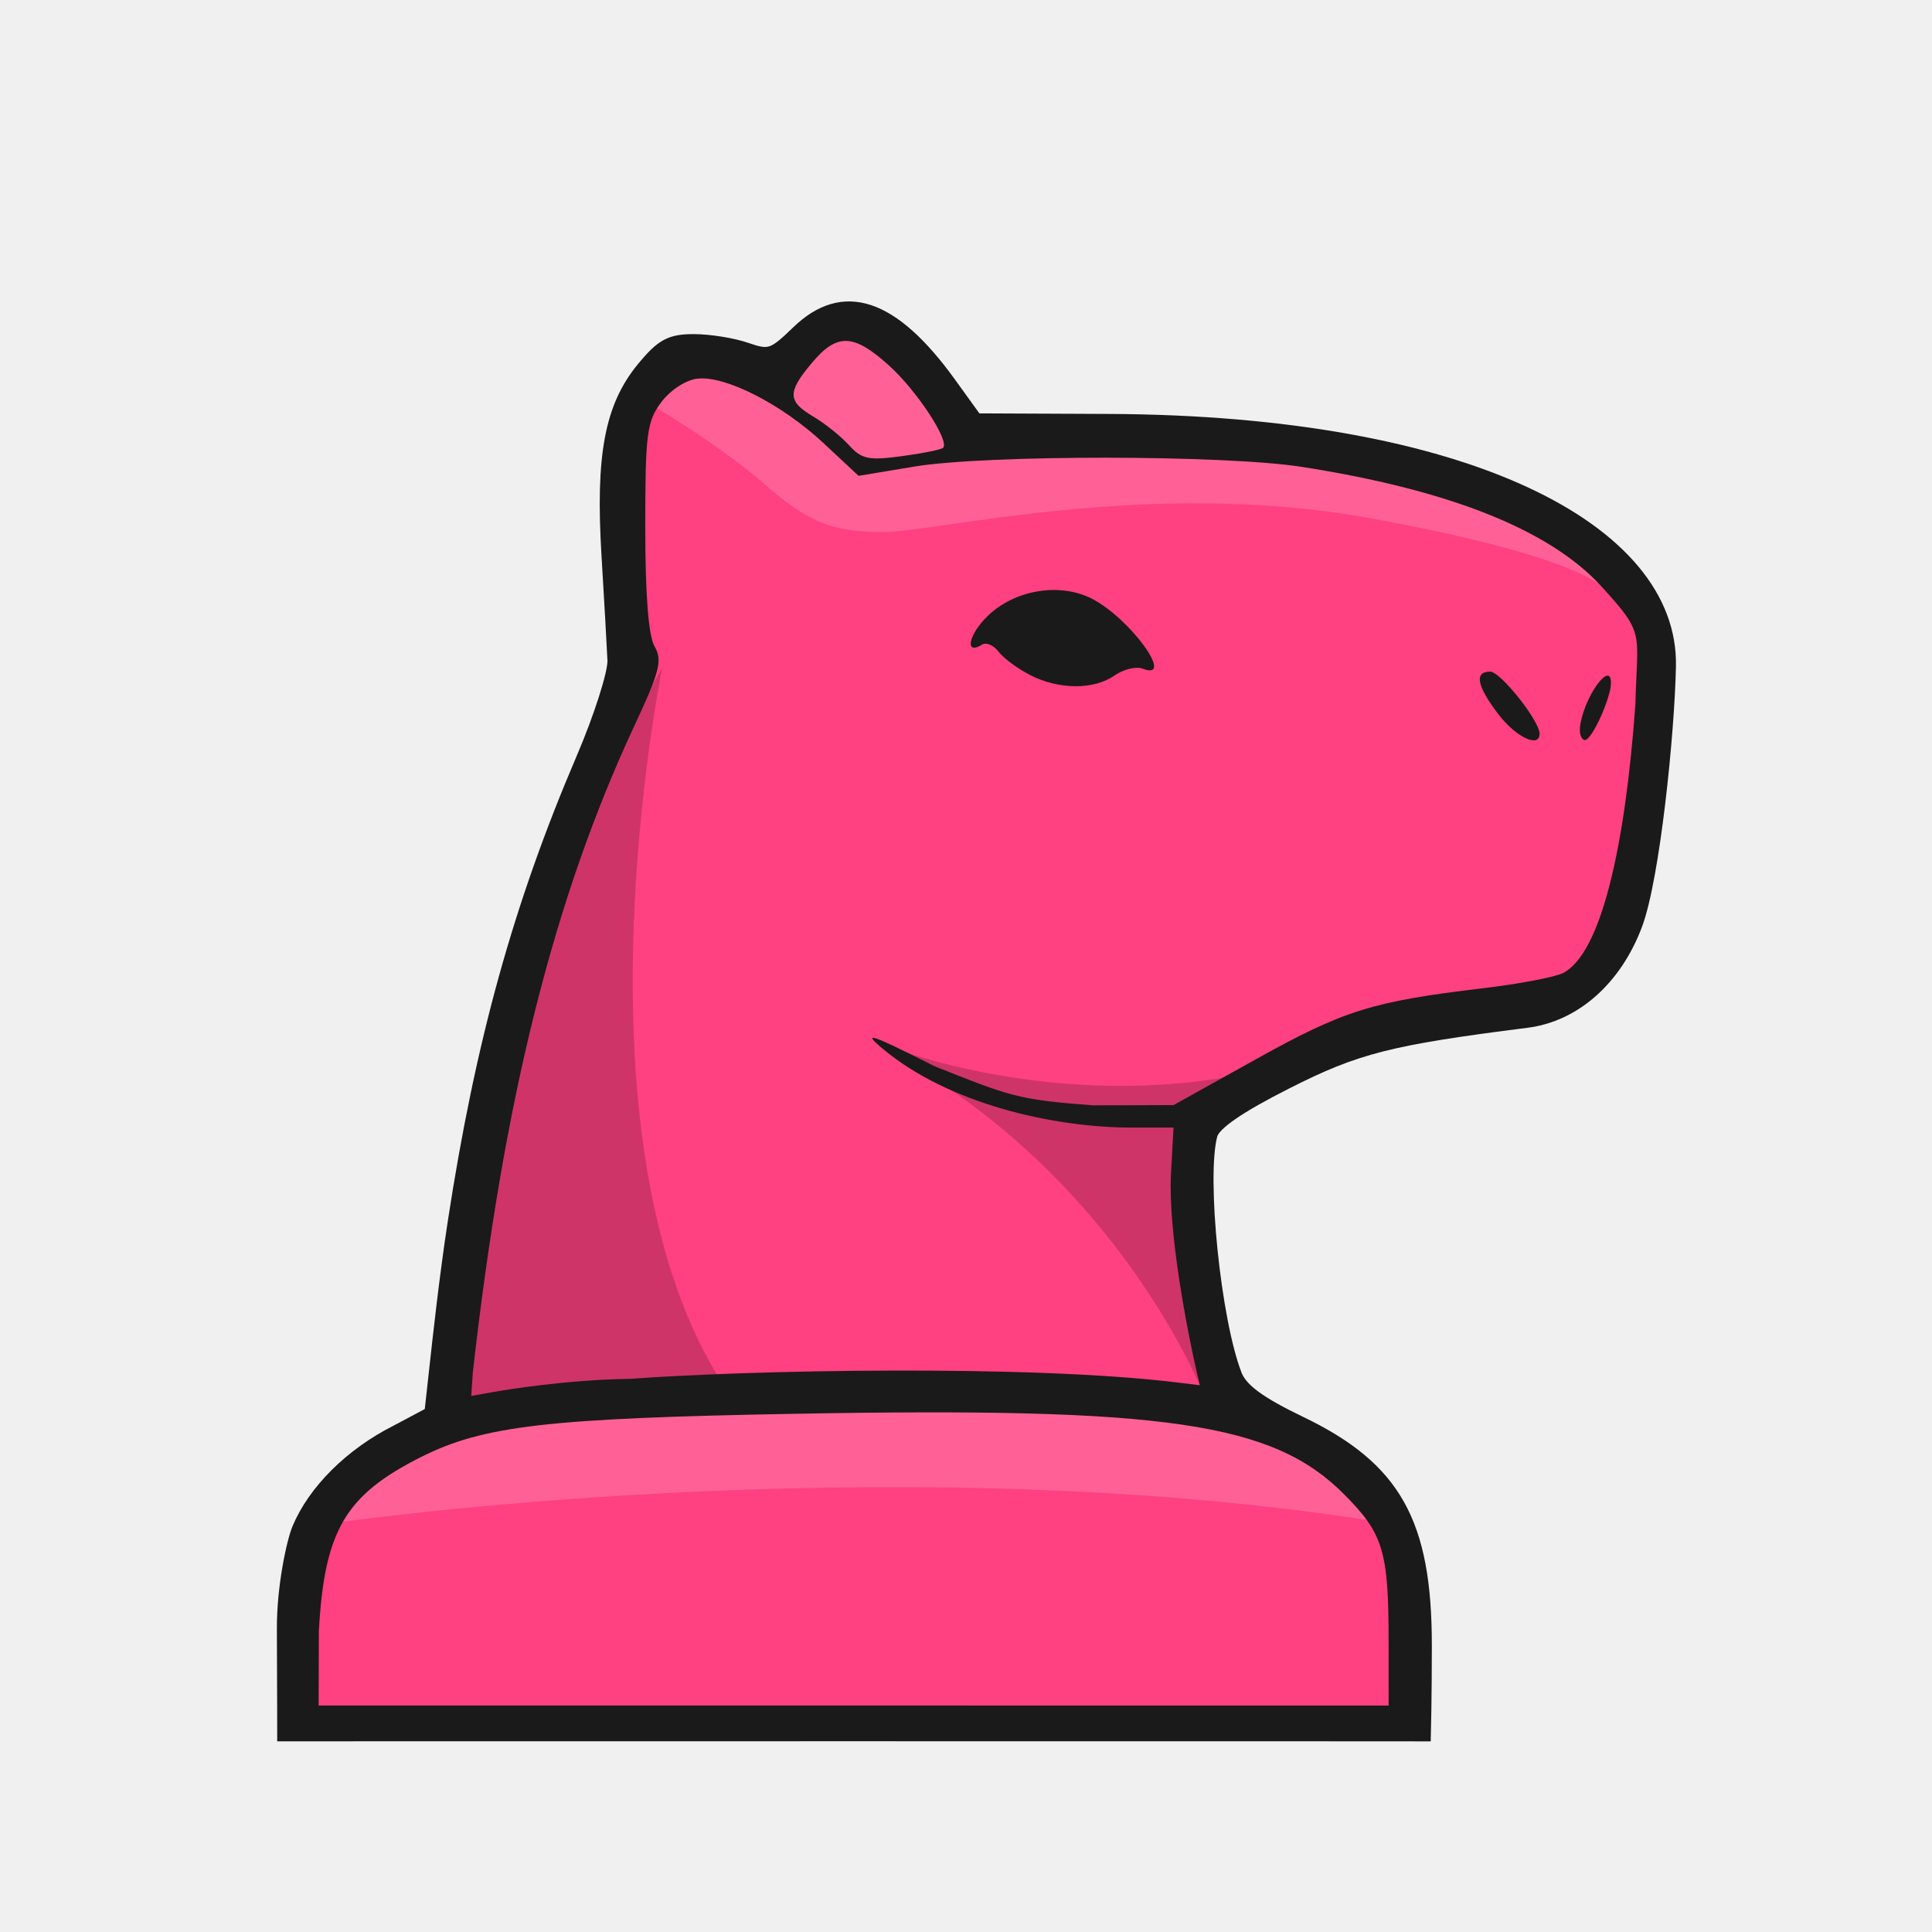
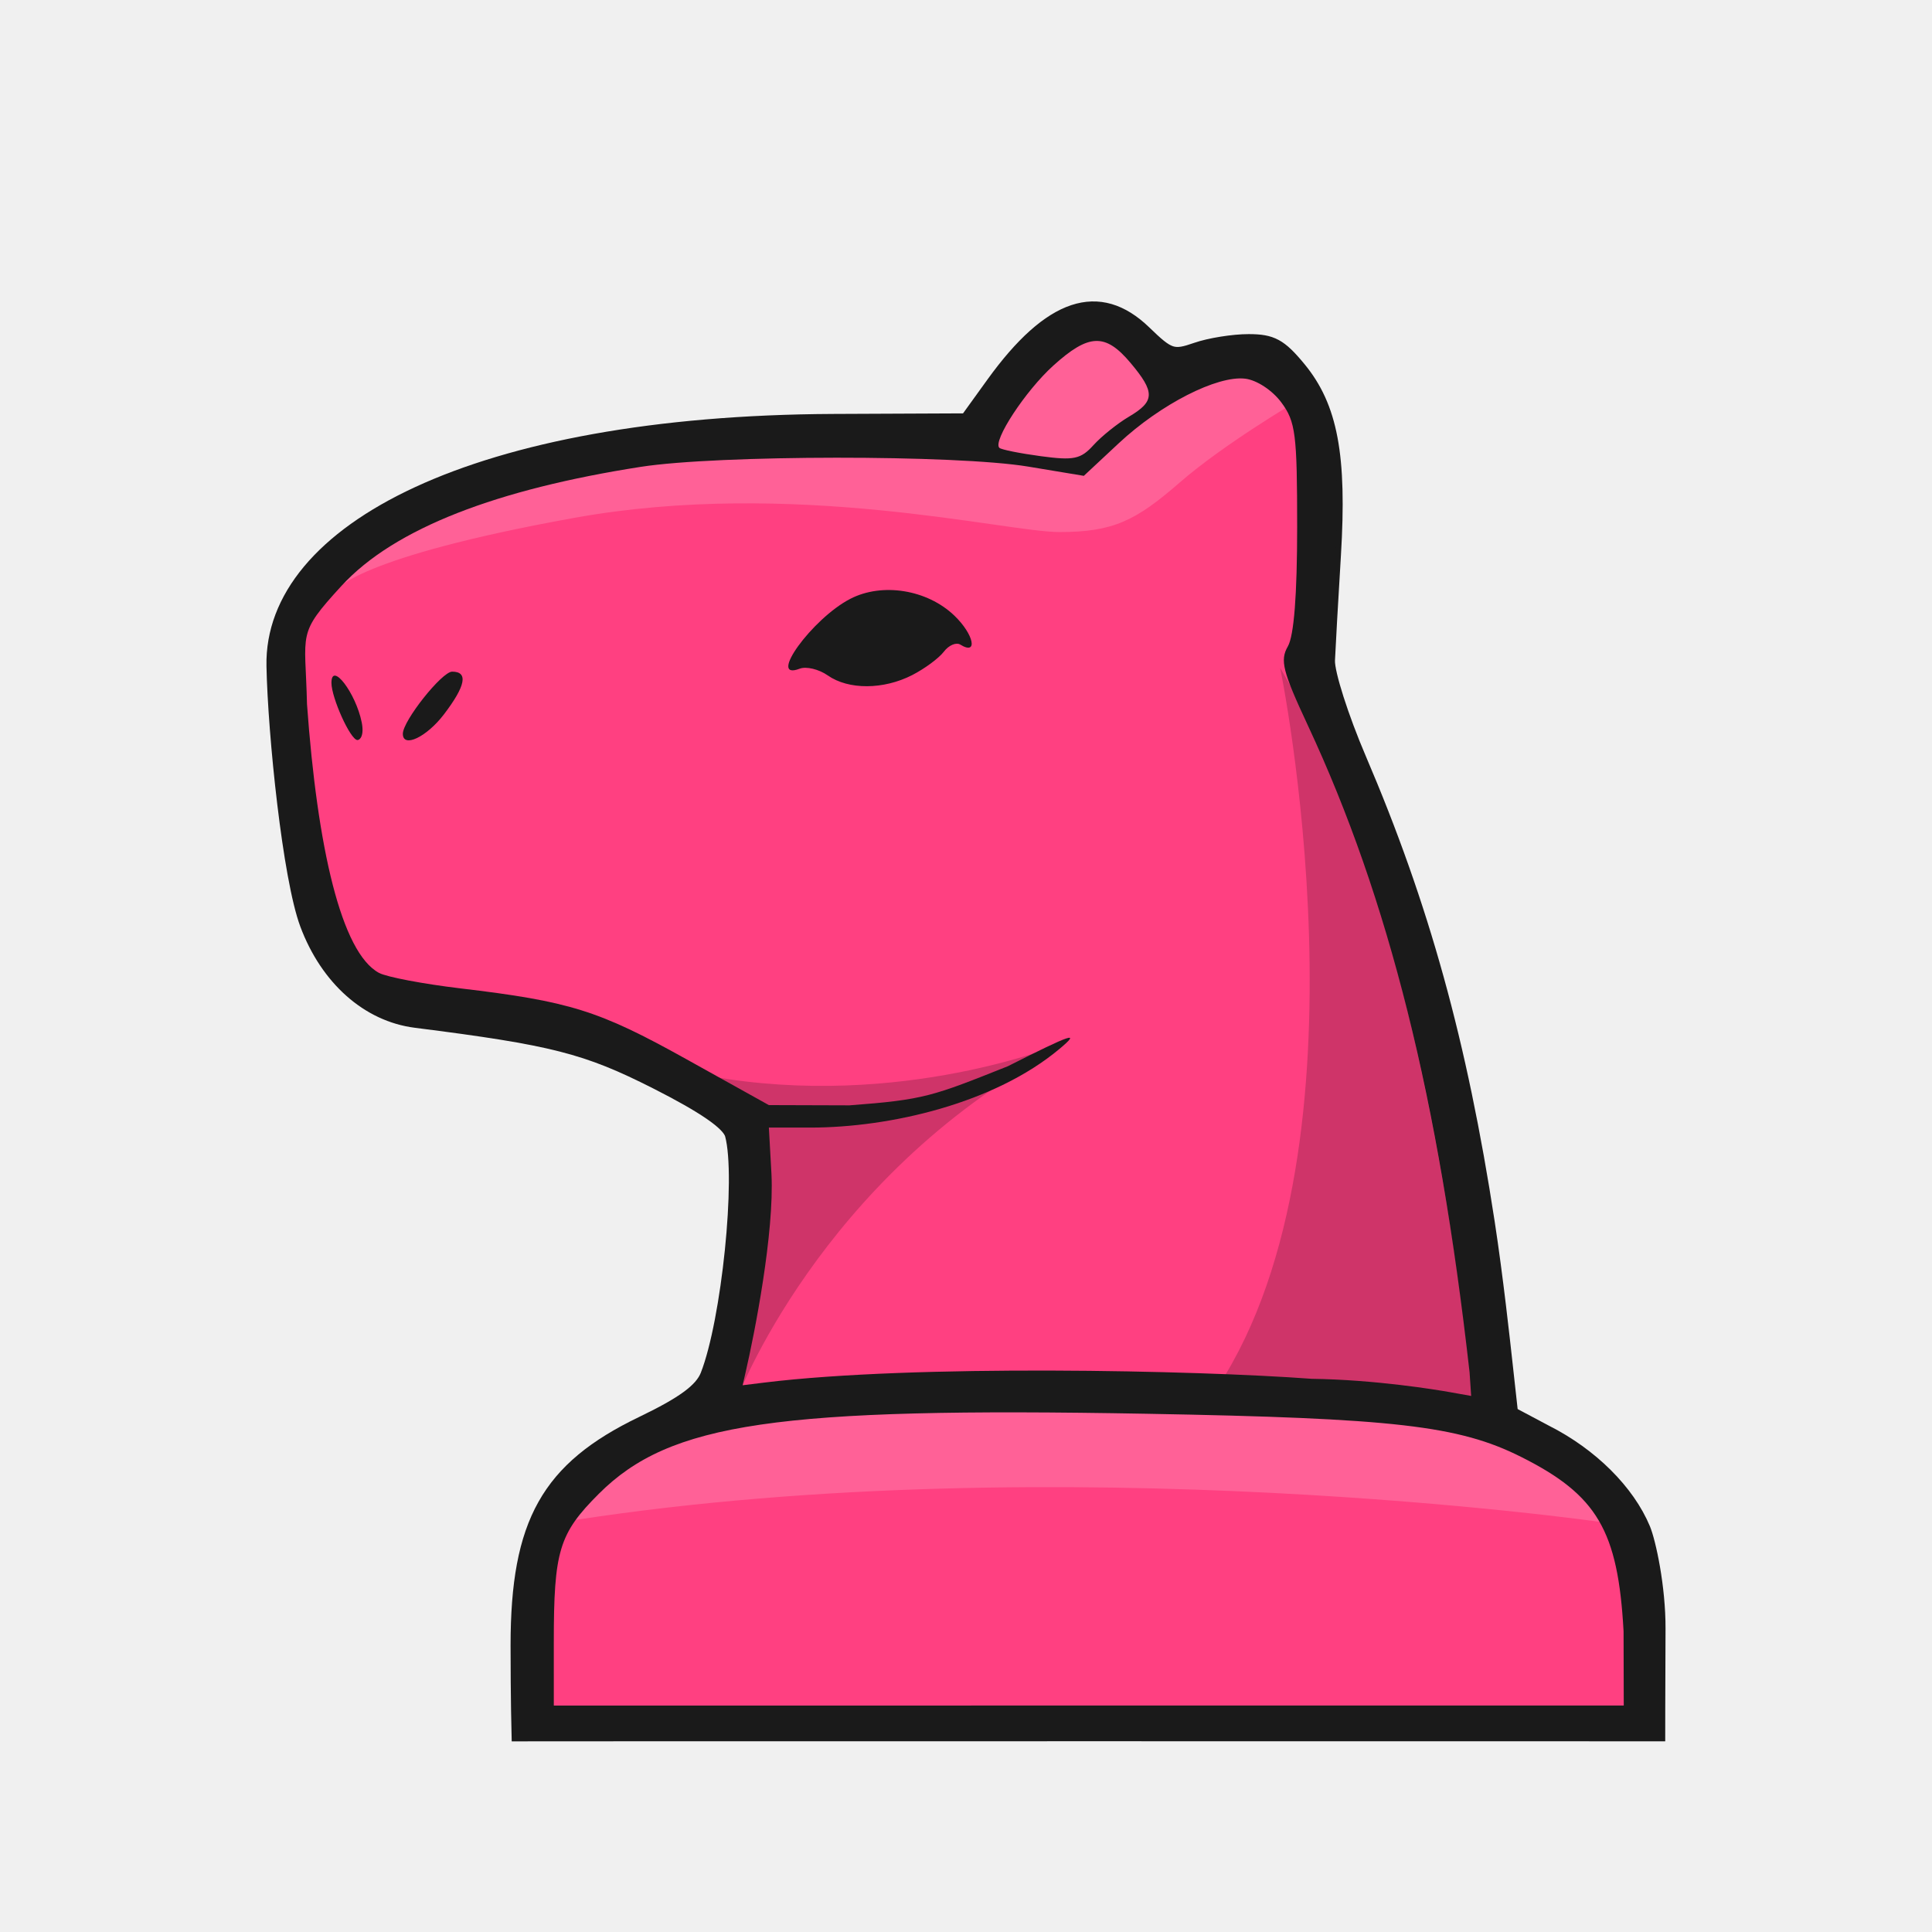
<svg xmlns="http://www.w3.org/2000/svg" width="341.33" height="341.33" version="1.1" viewBox="0 0 341.33 341.33">
  <defs>
    <style>.clsN-1{fill:none;}.clsN-2{fill:#4185BF;}.clsN-3,.clsN-5{fill:#fff;}.clsN-3,.clsN-4{opacity:0.2;}.clsN-6{fill:#1a1a1a;}</style>
    <style>.clsN-1{fill:none;}.clsN-2{fill:#C09526;}.clsN-3,.clsN-5{fill:#fff;}.clsN-3,.clsN-4{opacity:0.2;}.clsN-6{fill:#1a1a1a;}</style>
    <style>.clsN-1{fill:none;}.clsN-2{fill:#4185BF;}.clsN-3,.clsN-5{fill:#fff;}.clsN-3,.clsN-4{opacity:0.2;}.clsN-6{fill:#1a1a1a;}</style>
    <style>.clsN-1{fill:none;}.clsN-2{fill:#C09526;}.clsN-3,.clsN-5{fill:#fff;}.clsN-3,.clsN-4{opacity:0.2;}.clsN-6{fill:#1a1a1a;}</style>
  </defs>
-   <path d="m49.939 306.68s4e-6 -6.793-0.055-18.896c-0.034-7.484 1.726-15.468 2.692-17.78 2.801-6.704 9.312-13.18 17.328-17.236l6.046-3.213 0.946-8.557c0.462-4.18 1.665-15.291 3.166-25.079 4.861-31.714 11.572-55.95 22.686-81.925 3.138-7.333 5.629-15.133 5.536-17.333s-0.567-10.555-1.052-18.567c-1.069-17.627 0.559-26.286 6.238-33.175 3.373-4.092 4.911-4.924 9.096-4.924 2.771 0 6.972 0.674 9.336 1.498 3.99 1.391 4.627 1.18 8.871-2.933 8.199-7.947 17.013-5.007 27.161 9.06l4.599 6.375 23.401 0.103c63.258 0.279 99.666 19.438 99.192 43.562-0.237 12.041-2.844 37.486-5.927 45.725-3.626 9.691-10.91 16.152-19.427 17.233-24.269 3.078-30.082 4.559-42.411 10.802-8.417 4.262-12.735 7.236-13.241 9.117-1.991 7.416 0.607 32.814 4.33 42.326 0.998 2.551 4.162 4.87 11.374 8.339 16.747 8.055 22.176 17.724 22.176 39.496 0 9.497-0.176 15.983-0.176 15.983s-13.29-0.019-101.39-0.019c-94.795 0-100.49 0.018-100.49 0.018z" fill="#ff4081" stroke="#1a1a1a" stroke-width="1.933" />
-   <path d="m117 118c-27 45.5-34.115 130.27-34.115 130.27s1.211 0.884 3.012 2.143c0.272-0.153 0.562-0.295 0.875-0.422 1.084-0.669 2.479-1.188 4.236-1.44 0.913-0.13 2.091-0.315 3.037-0.395 0.263-0.022 0.704-0.268 0.812-0.062 0.712-0.328 1.491-0.476 2.488-0.439 0.304 0.011 0.628 0.039 0.977 0.082 0.165 0.024 0.328 0.067 0.494 0.072 2.346 0.075 4.715-0.042 7.062-0.068 1.089 0.014 2.176 0.01 3.266 8e-3 0.634-2e-3 1.268 7e-5 1.902 0 0.596-8e-5 1.191 0 1.787 0 0.322-0.094 0.661-0.167 1.025-0.209 1.255-0.567 2.037-0.403 3.389-0.336 0.577 0.025 0.736 0.05 0.729 0.07 0.191-0.011 0.185-0.016 0.543-0.033 0.478-7e-3 0.956 4e-3 1.434 8e-3 0.257-0.097 0.609-0.226 1.061-0.398 0.609-0.487 1.37-0.709 2.17-0.752 0.667-0.036 1.331 0.054 1.959 0.17 0.099-0.028 1.202-0.025 1.326-0.023 0.653 5e-3 1.306 2e-3 1.959 2e-3 -0.145-0.42-0.268-0.812-0.428-1.248-28.25-43.25-11-127-11-127zm8.15 128.27c0.256 0.047 0.525 0.087 0.756 0.143 0.15 0.036-0.301-0.07-0.451-0.105-0.258-0.017-0.329-0.028-0.305-0.037zm-29.482 2.049c-0.238 0.052-0.479 0.091-0.721 0.131 0.057 0.255 0.095 0.524 0.125 0.801h1.236c-0.061-0.271-0.127-0.548-0.16-0.781-0.024-0.17-0.281-0.135-0.48-0.15z" fill="#050000" fill-opacity=".189" stop-color="#000000" style="font-variation-settings:normal" />
-   <g fill="#050000" fill-opacity=".137" stop-color="#000000" style="font-variation-settings:normal">
-     <path d="m208.4 199.14s1.261 24.849 4.681 48.227c3.34 22.834 0 0 0 0s-14.659-39.173-56.409-61.77c-7.23-3.913 26.775 11.862 26.775 11.862s11.219 0.247 25.048 0.918z" fill="#050000" fill-opacity=".189" stop-color="#000000" style="font-variation-settings:normal" />
+   <g transform="matrix(-1 0 0 1 343.17 0)">
+     <path d="m49.939 306.68s4e-6 -6.793-0.055-18.896c-0.034-7.484 1.726-15.468 2.692-17.78 2.801-6.704 9.312-13.18 17.328-17.236l6.046-3.213 0.946-8.557c0.462-4.18 1.665-15.291 3.166-25.079 4.861-31.714 11.572-55.95 22.686-81.925 3.138-7.333 5.629-15.133 5.536-17.333s-0.567-10.555-1.052-18.567c-1.069-17.627 0.559-26.286 6.238-33.175 3.373-4.092 4.911-4.924 9.096-4.924 2.771 0 6.972 0.674 9.336 1.498 3.99 1.391 4.627 1.18 8.871-2.933 8.199-7.947 17.013-5.007 27.161 9.06l4.599 6.375 23.401 0.103c63.258 0.279 99.666 19.438 99.192 43.562-0.237 12.041-2.844 37.486-5.927 45.725-3.626 9.691-10.91 16.152-19.427 17.233-24.269 3.078-30.082 4.559-42.411 10.802-8.417 4.262-12.735 7.236-13.241 9.117-1.991 7.416 0.607 32.814 4.33 42.326 0.998 2.551 4.162 4.87 11.374 8.339 16.747 8.055 22.176 17.724 22.176 39.496 0 9.497-0.176 15.983-0.176 15.983s-13.29-0.019-101.39-0.019c-94.795 0-100.49 0.018-100.49 0.018z" fill="#ff4081" stroke="#1a1a1a" stroke-width="1.933" />
+     <path d="m117 118c-27 45.5-34.115 130.27-34.115 130.27s1.211 0.884 3.012 2.143c0.272-0.153 0.562-0.295 0.875-0.422 1.084-0.669 2.479-1.188 4.236-1.44 0.913-0.13 2.091-0.315 3.037-0.395 0.263-0.022 0.704-0.268 0.812-0.062 0.712-0.328 1.491-0.476 2.488-0.439 0.304 0.011 0.628 0.039 0.977 0.082 0.165 0.024 0.328 0.067 0.494 0.072 2.346 0.075 4.715-0.042 7.062-0.068 1.089 0.014 2.176 0.01 3.266 8e-3 0.634-2e-3 1.268 7e-5 1.902 0 0.596-8e-5 1.191 0 1.787 0 0.322-0.094 0.661-0.167 1.025-0.209 1.255-0.567 2.037-0.403 3.389-0.336 0.577 0.025 0.736 0.05 0.729 0.07 0.191-0.011 0.185-0.016 0.543-0.033 0.478-7e-3 0.956 4e-3 1.434 8e-3 0.257-0.097 0.609-0.226 1.061-0.398 0.609-0.487 1.37-0.709 2.17-0.752 0.667-0.036 1.331 0.054 1.959 0.17 0.099-0.028 1.202-0.025 1.326-0.023 0.653 5e-3 1.306 2e-3 1.959 2e-3 -0.145-0.42-0.268-0.812-0.428-1.248-28.25-43.25-11-127-11-127zm8.15 128.27c0.256 0.047 0.525 0.087 0.756 0.143 0.15 0.036-0.301-0.07-0.451-0.105-0.258-0.017-0.329-0.028-0.305-0.037zm-29.482 2.049c-0.238 0.052-0.479 0.091-0.721 0.131 0.057 0.255 0.095 0.524 0.125 0.801h1.236c-0.061-0.271-0.127-0.548-0.16-0.781-0.024-0.17-0.281-0.135-0.48-0.15z" fill="#050000" fill-opacity=".189" stop-color="#000000" style="font-variation-settings:normal" />
+     <g fill="#050000" fill-opacity=".137" stop-color="#000000" style="font-variation-settings:normal">
+       <path d="m208.4 199.14s1.261 24.849 4.681 48.227c3.34 22.834 0 0 0 0s-14.659-39.173-56.409-61.77c-7.23-3.913 26.775 11.862 26.775 11.862s11.219 0.247 25.048 0.918z" fill="#050000" fill-opacity=".189" stop-color="#000000" style="font-variation-settings:normal" />
+     </g>
+     <path d="m60.325 268.9s94.949-13.622 181.15-0.374c113.48 17.44 0 0 0 0s-0.975-12.523-38.475-18.523-102.5-0.25-116 3-23.089 6.133-26.676 15.896z" fill="#fff" fill-opacity=".173" stop-color="#000000" style="font-variation-settings:normal" />
+     <path d="m114.25 71s12.75 7.5 20.5 14.25 11.75 8.75 21.25 8.75 47-9.5 85.75-2.5 42 12.75 42 12.75-2-5.75-25.25-15.5-89.25-10.25-89.25-10.25-8-18-14.25-19.5-6.5-1.25-9.25-0.5-6.75 9.25-13 7-15.5-3-18.5 5.5z" fill="#fff" fill-opacity=".173" stop-color="#000000" style="font-variation-settings:normal" />
+     <path d="m155.62 184.38s28.381 11.784 62.125 5.75c18.875-3.375 0 0 0 0l-9.25 8.25s-31 1-52.875-14z" fill="#050000" fill-opacity=".189" stop-color="#000000" style="font-variation-settings:normal" />
+     <path d="m49.939 306.68s0-6.71-0.055-18.896c-0.034-7.484 1.726-15.468 2.692-17.78 2.801-6.704 9.312-13.18 17.328-17.236l6.046-3.213 0.946-8.557c0.462-4.18 1.665-15.291 3.166-25.079 4.861-31.714 11.572-55.95 22.686-81.925 3.138-7.333 5.629-15.133 5.536-17.333s-0.567-10.555-1.052-18.567c-1.069-17.627 0.559-26.286 6.238-33.175 3.373-4.092 4.911-4.924 9.096-4.924 2.771 0 6.972 0.674 9.336 1.498 3.99 1.391 4.627 1.18 8.871-2.933 8.199-7.947 17.013-5.007 27.161 9.06l4.599 6.375 23.401 0.103c63.258 0.279 99.666 19.438 99.192 43.562-0.237 12.041-2.844 37.486-5.927 45.725-3.626 9.691-10.91 16.152-19.427 17.233-24.269 3.078-30.082 4.559-42.411 10.802-8.417 4.262-12.735 7.236-13.241 9.117-1.991 7.416 0.607 32.814 4.33 42.326 0.998 2.551 4.162 4.87 11.374 8.339 16.747 8.055 22.176 17.724 22.176 39.496 0 9.497-0.176 15.983-0.176 15.983s-13.29-0.019-101.39-0.019c-94.795 0-100.49 0.018-100.49 0.018zm195.39-16.52c0-16.183-0.917-19.21-7.944-26.237-12.572-12.572-31.405-15.328-96.723-14.152-43.808 0.788-55.216 2.1-66.209 7.612-13.466 6.752-17.14 12.999-18.121 30.809l-0.034 13.121 189.03 0.014zm-133.89-46.564c20.356-1.509 70.209-2.587 96.723 0.67l3.81 0.468-0.522-2.252c-1.6-6.91-5.101-24.694-4.574-35.084l0.456-8.186-7.333 7.6e-4c-14.076 1e-3 -32.495-4.268-44-13.893-3.856-3.226-2.274-2.696 9.109 3.052 13.288 5.29 14.7 5.921 28 6.912l14.225-0.044 14.667-8.162c15.398-8.569 20.496-10.163 39.872-12.465 6.53-0.776 12.978-2.002 14.329-2.725 6.684-3.577 10.911-22.182 12.731-47.496 0.292-12.852 1.861-12.204-6.065-20.853-9.443-10.304-27.729-17.126-52.867-21.054-13.677-2.137-55.734-2.166-68.49-0.048l-9.823 1.631-6.177-5.765c-7.381-6.888-17.373-11.991-22.326-11.402-2.044 0.243-4.791 2.047-6.386 4.194-2.522 3.395-2.799 5.566-2.799 22 0 12.003 0.561 19.213 1.643 21.1 1.418 2.475 0.931 4.391-3.552 14-14.272 30.588-23.11 65.958-28.553 114.27l-0.281 4.159 3.79-0.675c2.324-0.414 13.091-2.197 24.394-2.352zm167.83-115.99c1.029-5.143 5.345-10.84 5.345-6.961 0 2.619-3.353 10.099-4.601 10.099-0.44 0-1.218-0.764-0.744-3.138zm-14.535-1.404c-3.838-5.033-4.321-7.541-1.449-7.541 1.816 0 8.715 8.689 8.715 10.976 0 2.579-4.188 0.599-7.266-3.435zm-82.735-6.94c-2.2-1.127-4.71-2.983-5.578-4.125-0.868-1.142-2.176-1.706-2.908-1.254-3.185 1.969-2.41-1.808 1.051-5.124 4.803-4.602 12.744-5.879 18.392-2.958 6.728 3.479 14.762 14.574 8.934 12.337-1.16-0.445-3.393 0.091-4.963 1.191-3.664 2.566-9.844 2.539-14.928-0.066zm-15.392-40.138c1.244-1.163-4.604-10.085-9.525-14.531-6.275-5.67-9.19-5.776-13.631-0.497-4.379 5.204-4.337 6.8 0.251 9.51 2.036 1.203 4.864 3.471 6.285 5.04 2.241 2.477 3.467 2.734 9.297 1.95 3.694-0.497 6.989-1.159 7.324-1.472z" fill="#1a1a1a" stroke-width="1.333" />
  </g>
-   <path d="m60.325 268.9s94.949-13.622 181.15-0.374c113.48 17.44 0 0 0 0s-0.975-12.523-38.475-18.523-102.5-0.25-116 3-23.089 6.133-26.676 15.896z" fill="#fff" fill-opacity=".173" stop-color="#000000" style="font-variation-settings:normal" />
-   <path d="m114.25 71s12.75 7.5 20.5 14.25 11.75 8.75 21.25 8.75 47-9.5 85.75-2.5 42 12.75 42 12.75-2-5.75-25.25-15.5-89.25-10.25-89.25-10.25-8-18-14.25-19.5-6.5-1.25-9.25-0.5-6.75 9.25-13 7-15.5-3-18.5 5.5z" fill="#fff" fill-opacity=".173" stop-color="#000000" style="font-variation-settings:normal" />
-   <path d="m155.62 184.38s28.381 11.784 62.125 5.75c18.875-3.375 0 0 0 0l-9.25 8.25s-31 1-52.875-14z" fill="#050000" fill-opacity=".189" stop-color="#000000" style="font-variation-settings:normal" />
-   <path d="m49.939 306.68s0-6.71-0.055-18.896c-0.034-7.484 1.726-15.468 2.692-17.78 2.801-6.704 9.312-13.18 17.328-17.236l6.046-3.213 0.946-8.557c0.462-4.18 1.665-15.291 3.166-25.079 4.861-31.714 11.572-55.95 22.686-81.925 3.138-7.333 5.629-15.133 5.536-17.333s-0.567-10.555-1.052-18.567c-1.069-17.627 0.559-26.286 6.238-33.175 3.373-4.092 4.911-4.924 9.096-4.924 2.771 0 6.972 0.674 9.336 1.498 3.99 1.391 4.627 1.18 8.871-2.933 8.199-7.947 17.013-5.007 27.161 9.06l4.599 6.375 23.401 0.103c63.258 0.279 99.666 19.438 99.192 43.562-0.237 12.041-2.844 37.486-5.927 45.725-3.626 9.691-10.91 16.152-19.427 17.233-24.269 3.078-30.082 4.559-42.411 10.802-8.417 4.262-12.735 7.236-13.241 9.117-1.991 7.416 0.607 32.814 4.33 42.326 0.998 2.551 4.162 4.87 11.374 8.339 16.747 8.055 22.176 17.724 22.176 39.496 0 9.497-0.176 15.983-0.176 15.983s-13.29-0.019-101.39-0.019c-94.795 0-100.49 0.018-100.49 0.018zm195.39-16.52c0-16.183-0.917-19.21-7.944-26.237-12.572-12.572-31.405-15.328-96.723-14.152-43.808 0.788-55.216 2.1-66.209 7.612-13.466 6.752-17.14 12.999-18.121 30.809l-0.034 13.121 189.03 0.014zm-133.89-46.564c20.356-1.509 70.209-2.587 96.723 0.67l3.81 0.468-0.522-2.252c-1.6-6.91-5.101-24.694-4.574-35.084l0.456-8.186-7.333 7.6e-4c-14.076 1e-3 -32.495-4.268-44-13.893-3.856-3.226-2.274-2.696 9.109 3.052 13.288 5.29 14.7 5.921 28 6.912l14.225-0.044 14.667-8.162c15.398-8.569 20.496-10.163 39.872-12.465 6.53-0.776 12.978-2.002 14.329-2.725 6.684-3.577 10.911-22.182 12.731-47.496 0.292-12.852 1.861-12.204-6.065-20.853-9.443-10.304-27.729-17.126-52.867-21.054-13.677-2.137-55.734-2.166-68.49-0.048l-9.823 1.631-6.177-5.765c-7.381-6.888-17.373-11.991-22.326-11.402-2.044 0.243-4.791 2.047-6.386 4.194-2.522 3.395-2.799 5.566-2.799 22 0 12.003 0.561 19.213 1.643 21.1 1.418 2.475 0.931 4.391-3.552 14-14.272 30.588-23.11 65.958-28.553 114.27l-0.281 4.159 3.79-0.675c2.324-0.414 13.091-2.197 24.394-2.352zm167.83-115.99c1.029-5.143 5.345-10.84 5.345-6.961 0 2.619-3.353 10.099-4.601 10.099-0.44 0-1.218-0.764-0.744-3.138zm-14.535-1.404c-3.838-5.033-4.321-7.541-1.449-7.541 1.816 0 8.715 8.689 8.715 10.976 0 2.579-4.188 0.599-7.266-3.435zm-82.735-6.94c-2.2-1.127-4.71-2.983-5.578-4.125-0.868-1.142-2.176-1.706-2.908-1.254-3.185 1.969-2.41-1.808 1.051-5.124 4.803-4.602 12.744-5.879 18.392-2.958 6.728 3.479 14.762 14.574 8.934 12.337-1.16-0.445-3.393 0.091-4.963 1.191-3.664 2.566-9.844 2.539-14.928-0.066zm-15.392-40.138c1.244-1.163-4.604-10.085-9.525-14.531-6.275-5.67-9.19-5.776-13.631-0.497-4.379 5.204-4.337 6.8 0.251 9.51 2.036 1.203 4.864 3.471 6.285 5.04 2.241 2.477 3.467 2.734 9.297 1.95 3.694-0.497 6.989-1.159 7.324-1.472z" fill="#1a1a1a" stroke-width="1.333" />
</svg>
